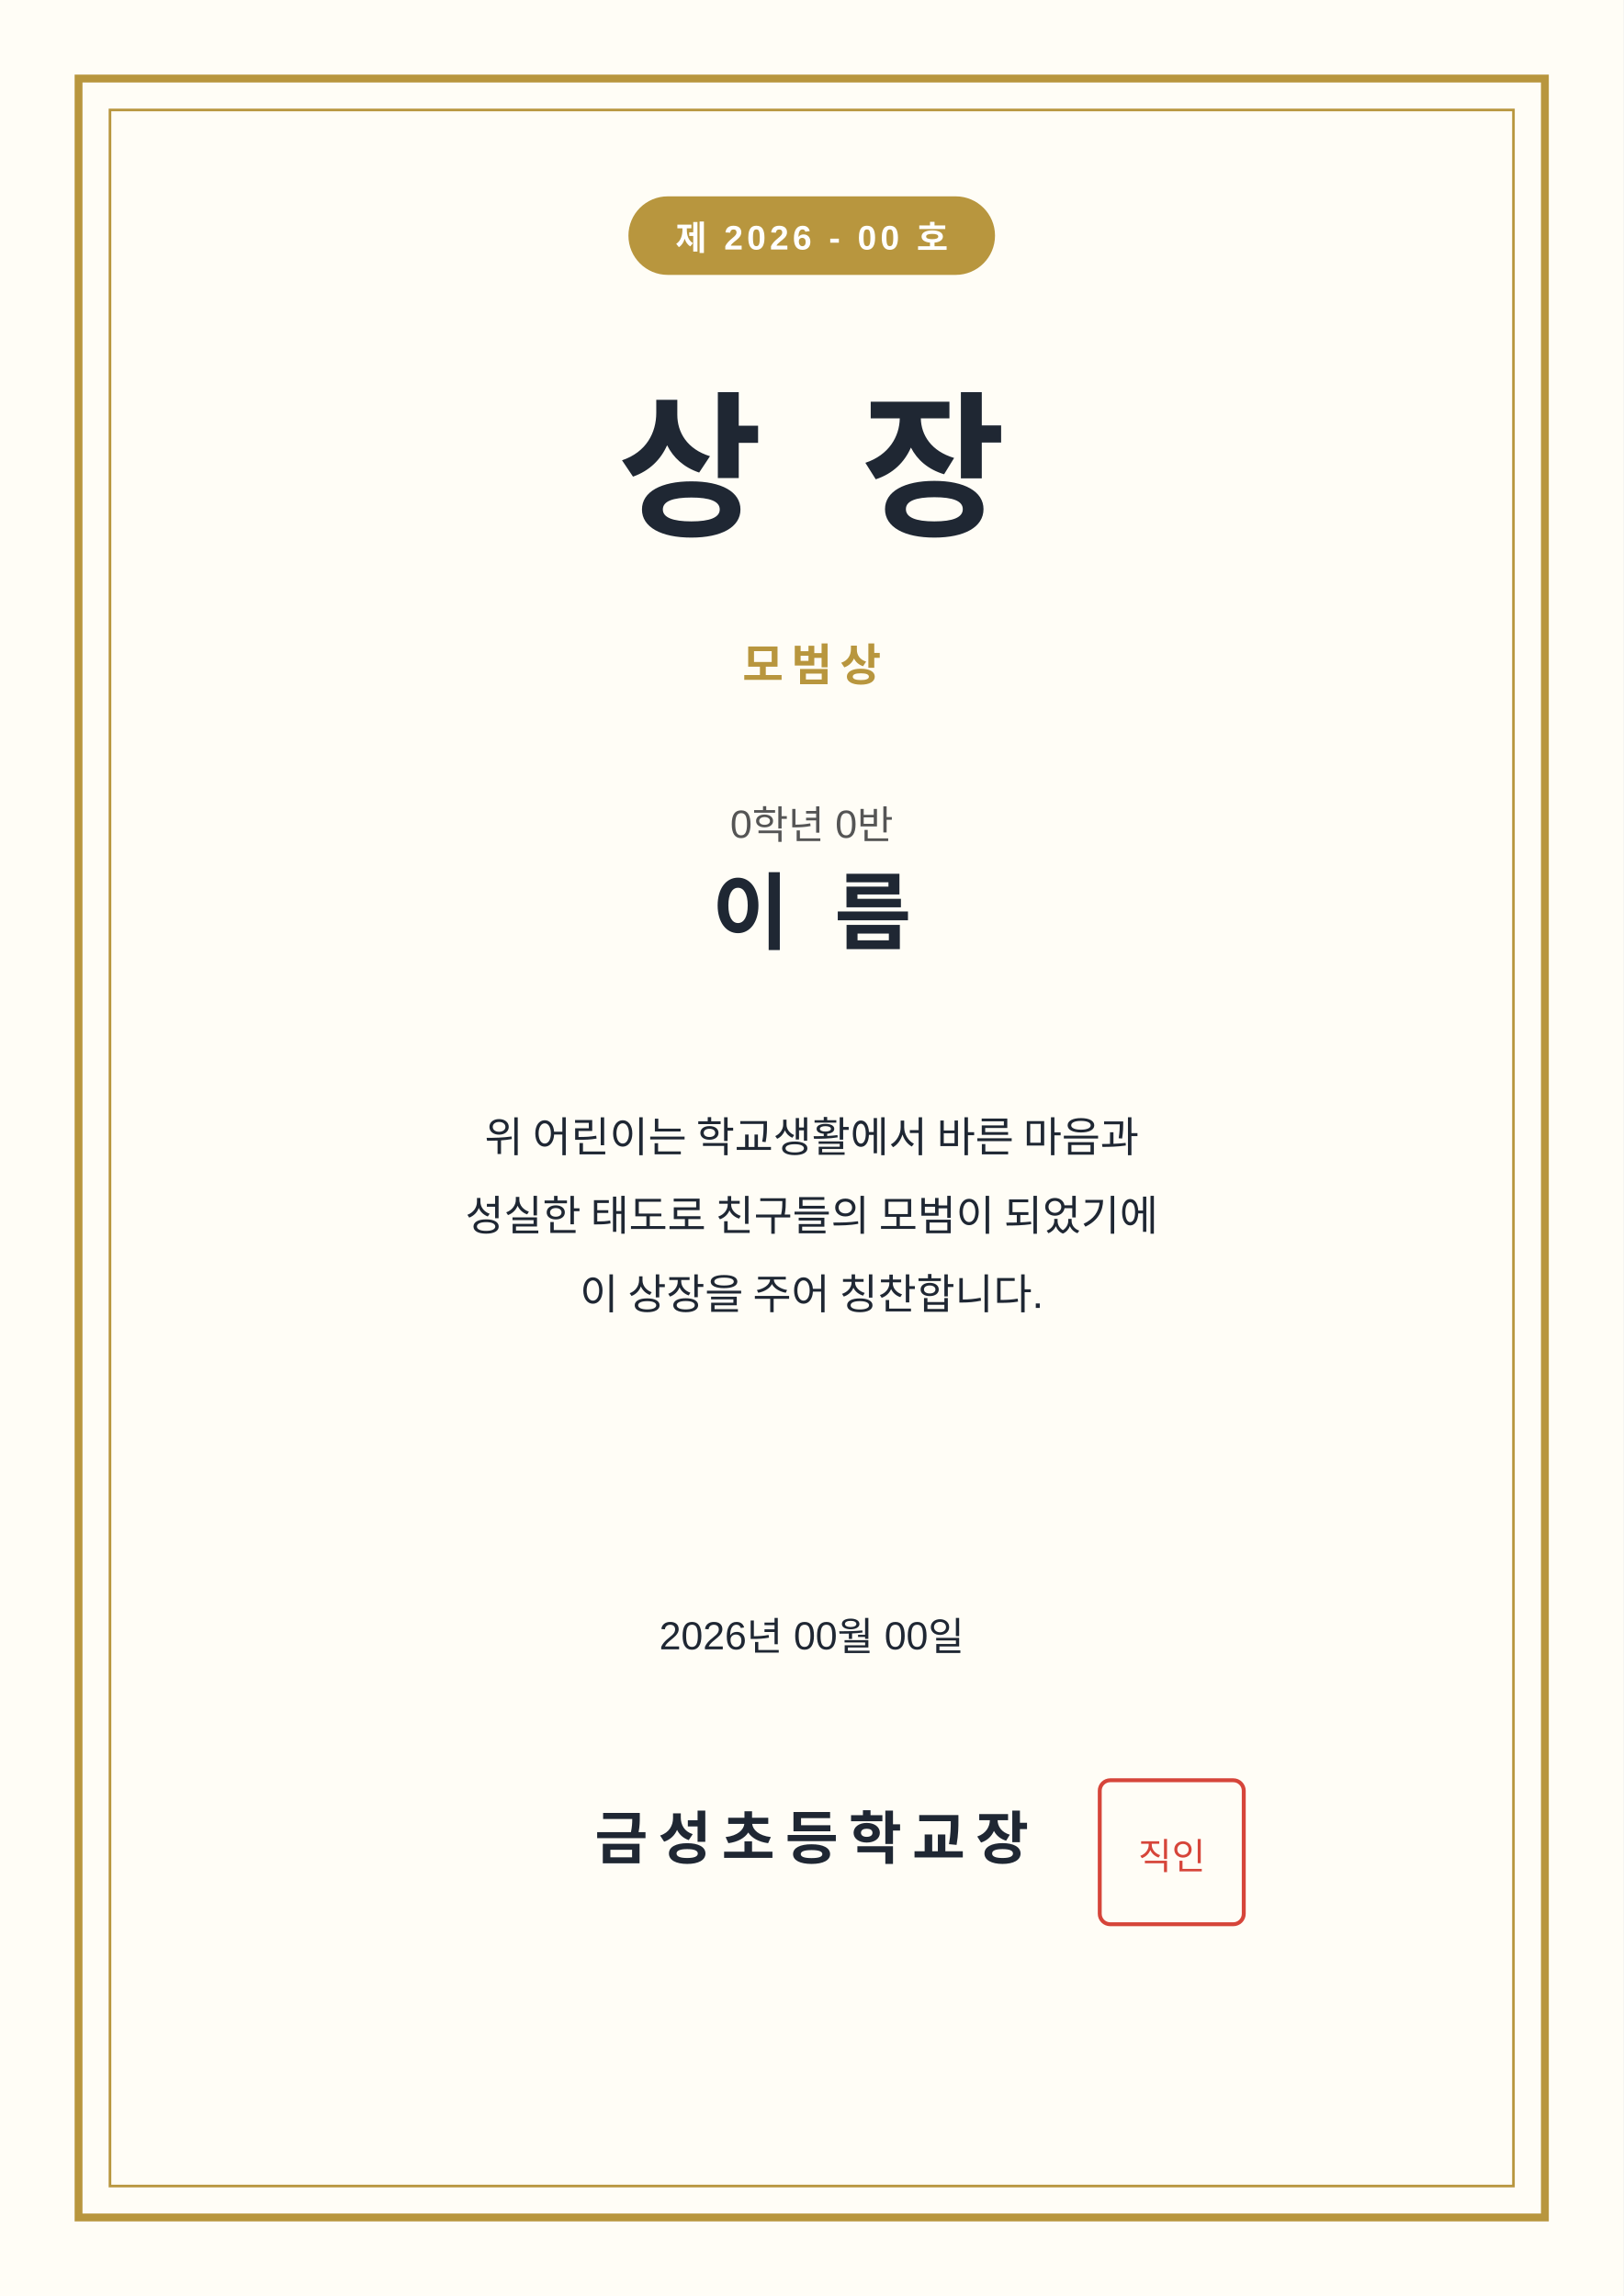
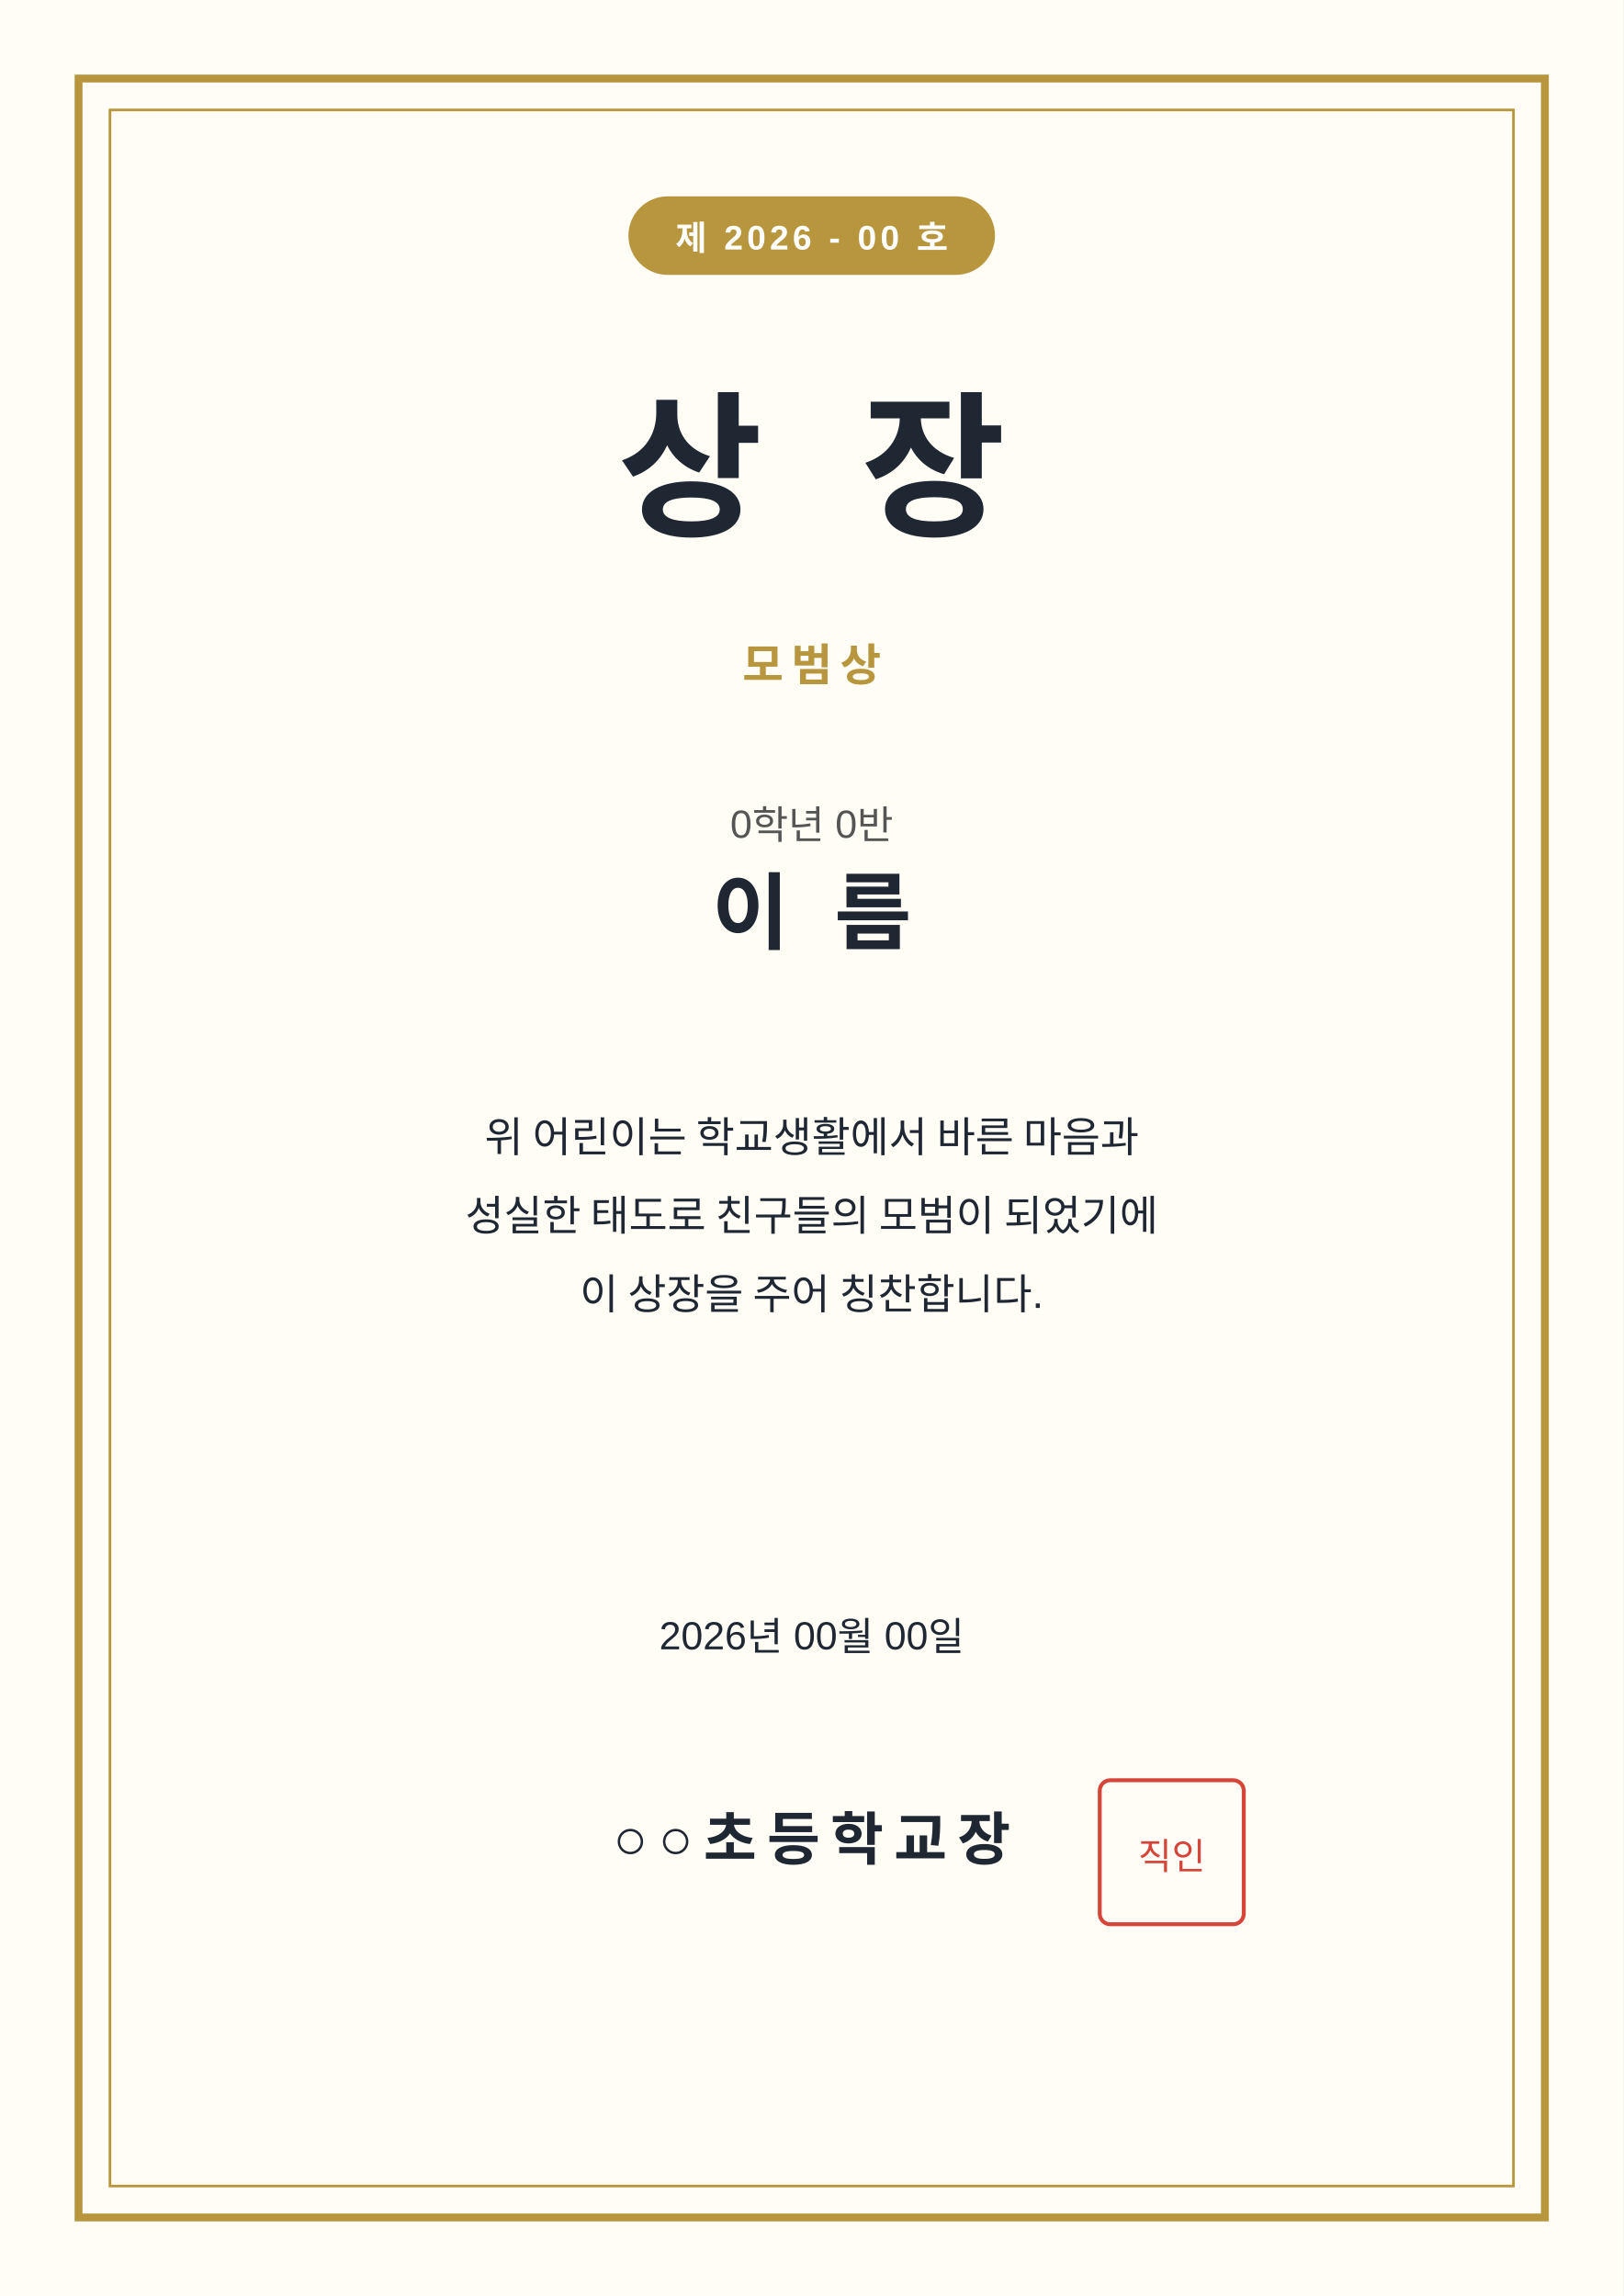
<svg xmlns="http://www.w3.org/2000/svg" viewBox="0 0 1240 1754">
  <rect width="1240" height="1754" fill="#FFFDF6" />
  <rect x="60" y="60" width="1120" height="1634" fill="none" stroke="#B8963E" stroke-width="6" />
  <rect x="84" y="84" width="1072" height="1586" fill="none" stroke="#B8963E" stroke-width="2" />
  <rect x="480" y="150" width="280" height="60" rx="30" fill="#B8963E" />
  <text x="620" y="191" text-anchor="middle" font-family="Arial" font-size="26" font-weight="700" letter-spacing="3" fill="#FFFFFF">제 2026 - 00 호</text>
  <text x="620" y="400" text-anchor="middle" font-family="Arial" font-size="120" font-weight="900" letter-spacing="24" fill="#1F2733">상 장</text>
  <text x="620" y="520" text-anchor="middle" font-family="Arial" font-size="34" font-weight="700" letter-spacing="6" fill="#B8963E">모범상</text>
  <text x="620" y="640" text-anchor="middle" font-family="Arial" font-size="30" font-weight="400" fill="#555555">0학년 0반</text>
  <text x="620" y="720" text-anchor="middle" font-family="Arial" font-size="64" font-weight="900" letter-spacing="10" fill="#1F2733">이 름</text>
  <text x="620" y="880" text-anchor="middle" font-family="Arial" font-size="32" font-weight="400" fill="#1F2733">위 어린이는 학교생활에서 바른 마음과</text>
  <text x="620" y="940" text-anchor="middle" font-family="Arial" font-size="32" font-weight="400" fill="#1F2733">성실한 태도로 친구들의 모범이 되었기에</text>
  <text x="620" y="1000" text-anchor="middle" font-family="Arial" font-size="32" font-weight="400" fill="#1F2733">이 상장을 주어 칭찬합니다.</text>
  <text x="620" y="1260" text-anchor="middle" font-family="Arial" font-size="30" font-weight="400" fill="#1F2733">2026년 00월 00일</text>
-   <text x="620" y="1420" text-anchor="middle" font-family="Arial" font-size="44" font-weight="700" letter-spacing="8" fill="#1F2733">금성초등학교장</text>
+   <text x="620" y="1420" text-anchor="middle" font-family="Arial" font-size="44" font-weight="700" letter-spacing="8" fill="#1F2733">○○초등학교장</text>
  <rect x="840" y="1360" width="110" height="110" rx="8" fill="none" stroke="#D6453A" stroke-width="3" />
  <text x="895" y="1428" text-anchor="middle" font-family="Arial" font-size="28" font-weight="400" fill="#D6453A">직인</text>
</svg>
